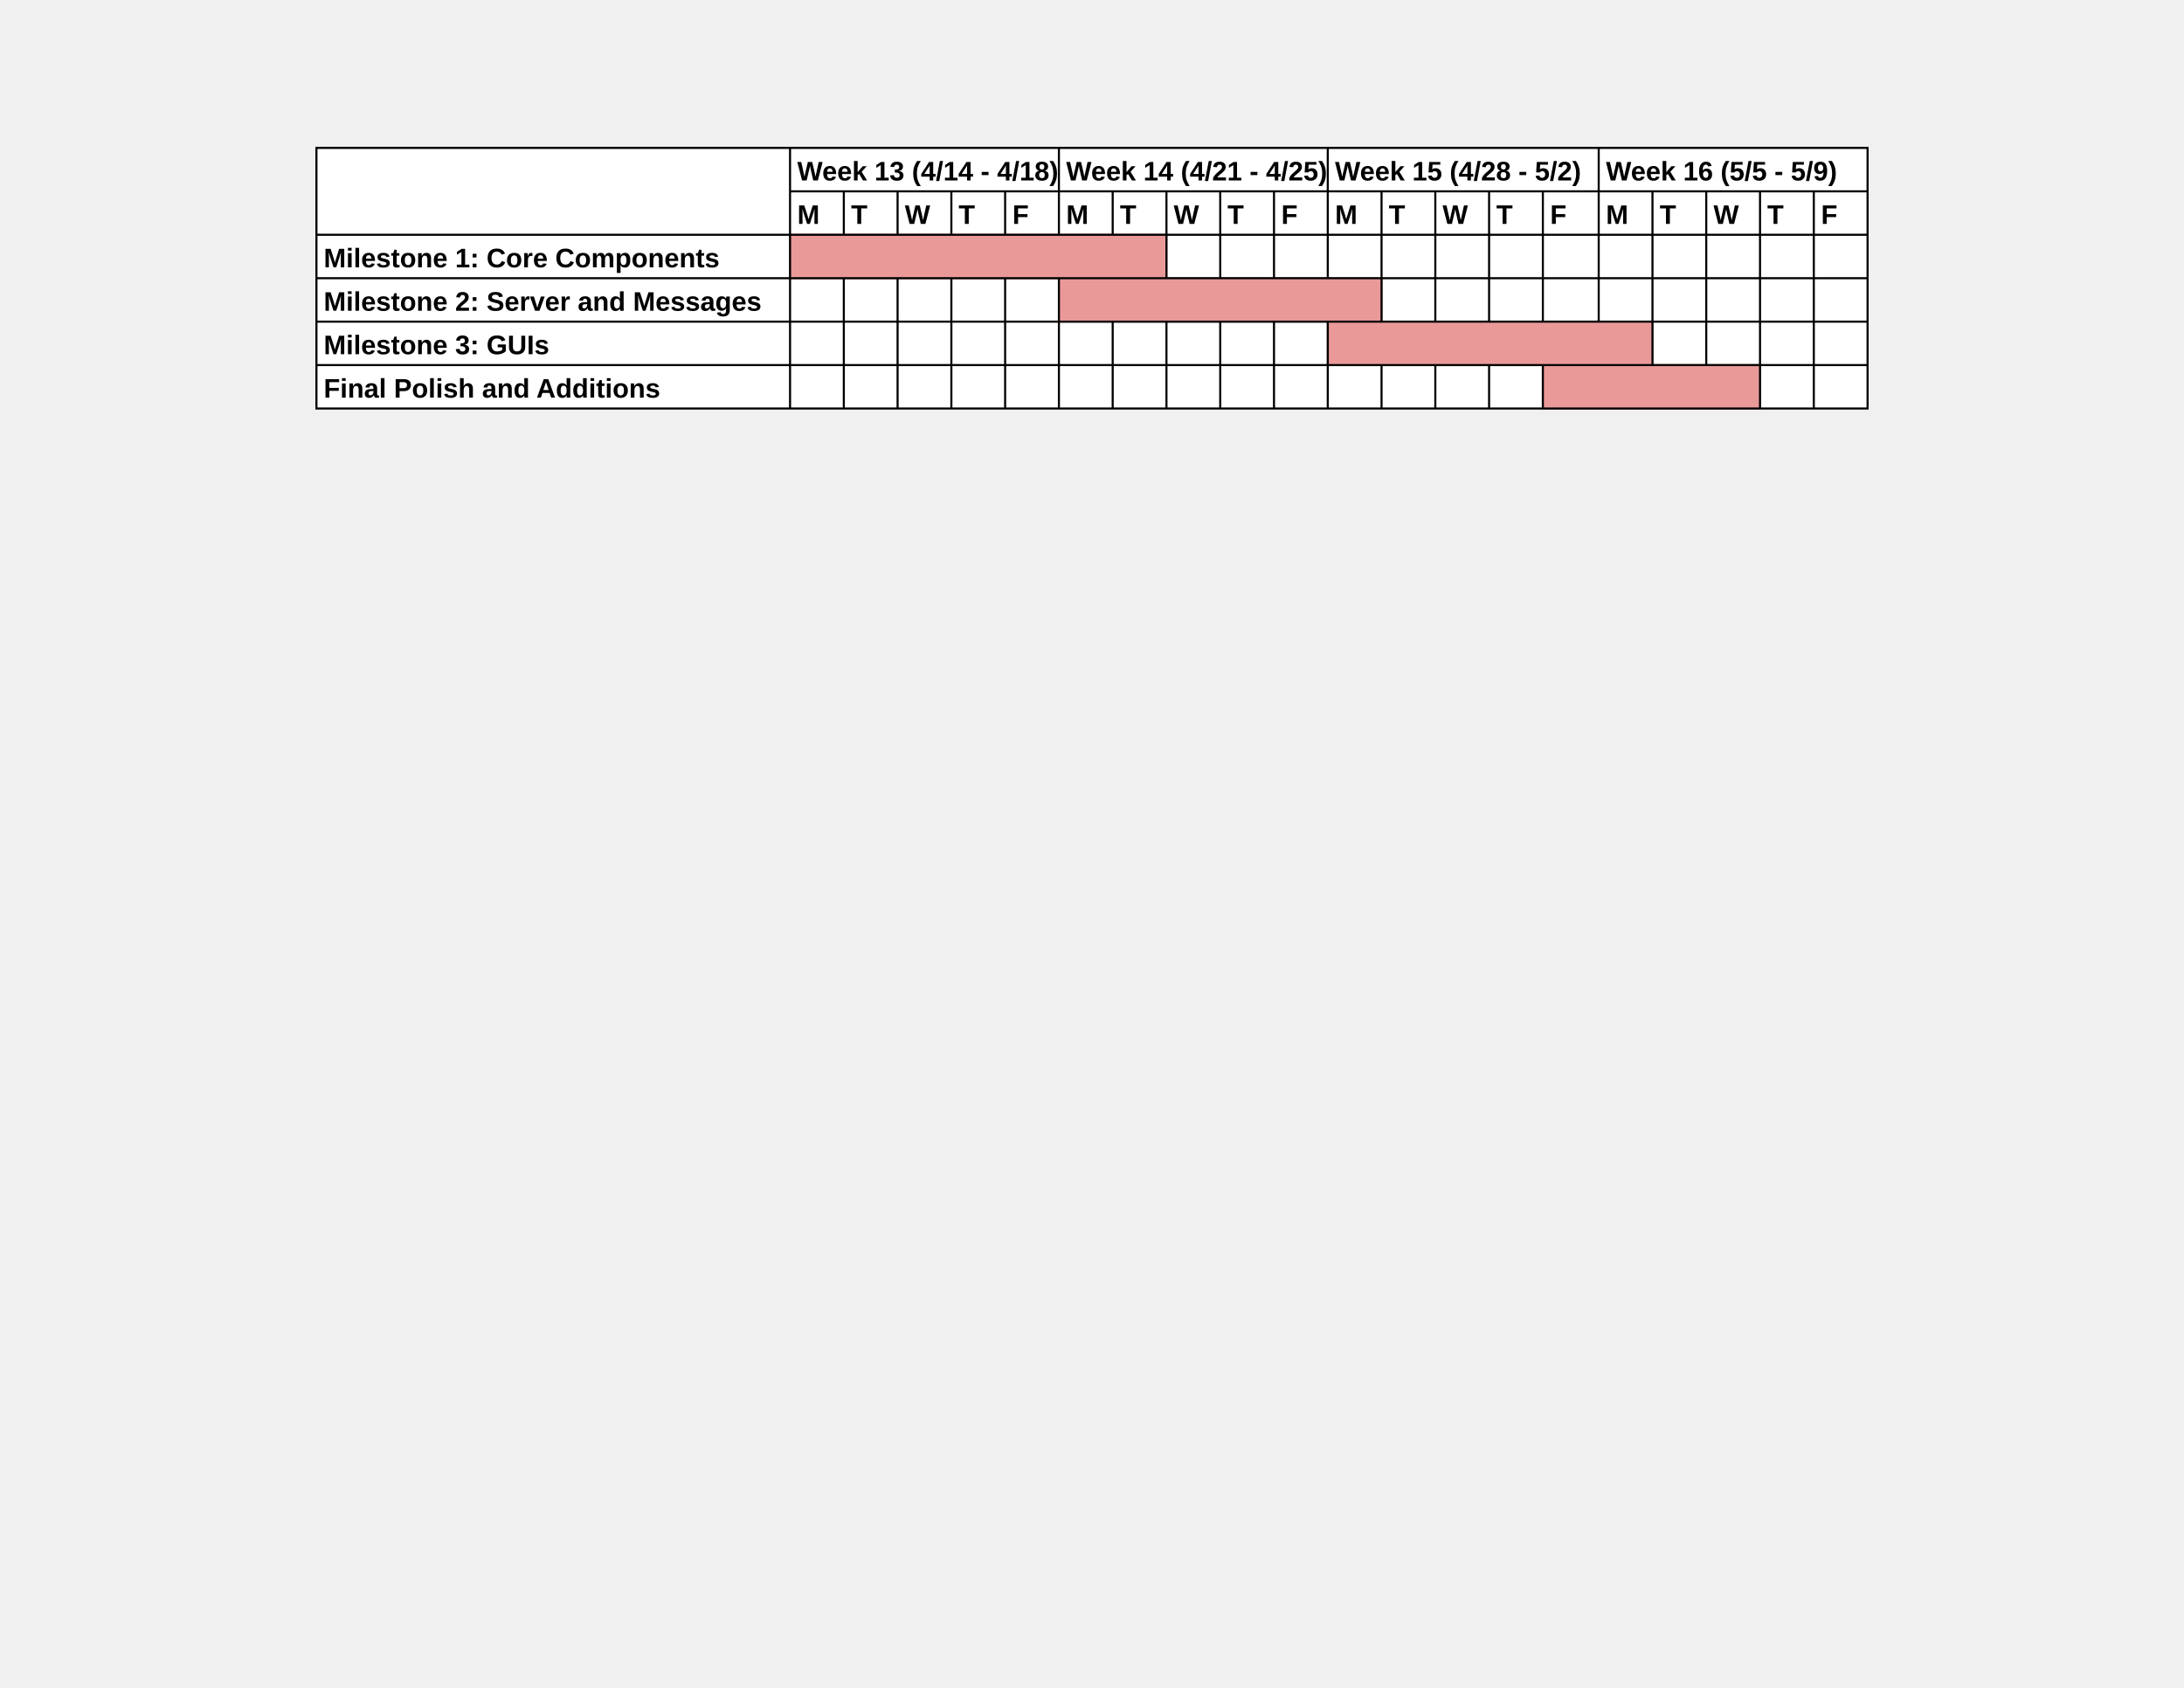
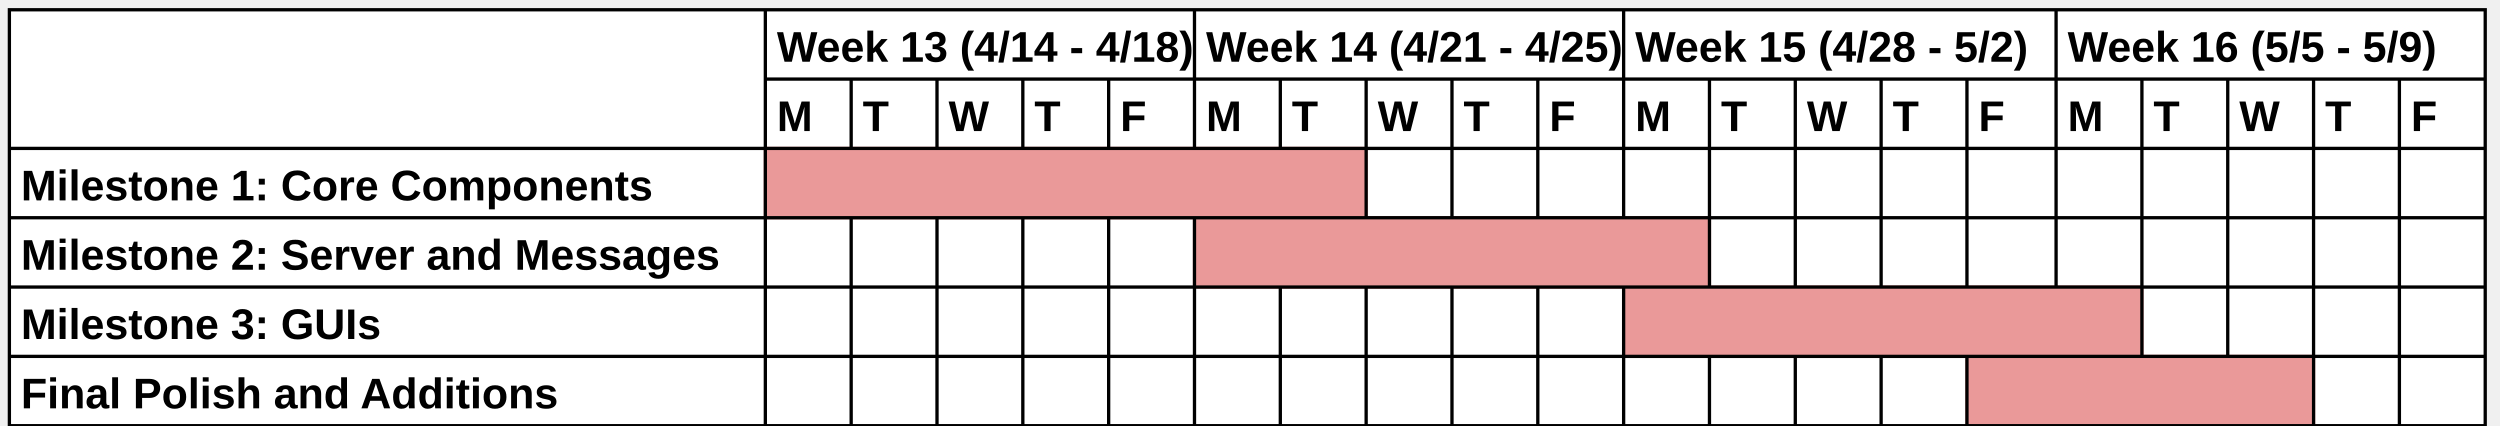
- <svg xmlns="http://www.w3.org/2000/svg" viewBox="0 0 1056 816" height="816" width="1056" xml:space="preserve" id="svg2" version="1.1">
+ <svg xmlns="http://www.w3.org/2000/svg" version="1.1" id="svg2" xml:space="preserve" viewBox="150.158 68.544 757.317 128.928" style="max-height: 500px" width="757.317" height="128.928">
  <defs id="defs6">
-     <clipPath id="clipPath20" clipPathUnits="userSpaceOnUse">
-       <path id="path18" d="M -2,-2 H 751 V 127 H -2 Z" />
+     <clipPath clipPathUnits="userSpaceOnUse" id="clipPath20">
+       <path d="M -2,-2 H 751 V 127 H -2 Z" id="path18" />
    </clipPath>
-     <clipPath id="clipPath60" clipPathUnits="userSpaceOnUse">
-       <path id="path58" d="M -2,-2 H 751 V 127 H -2 Z" />
+     <clipPath clipPathUnits="userSpaceOnUse" id="clipPath60">
+       <path d="M -2,-2 H 751 V 127 H -2 Z" id="path58" />
    </clipPath>
-     <clipPath id="clipPath66" clipPathUnits="userSpaceOnUse">
-       <path id="path64" d="M 229,0 H 358 V 20 H 229 Z" />
+     <clipPath clipPathUnits="userSpaceOnUse" id="clipPath66">
+       <path d="M 229,0 H 358 V 20 H 229 Z" id="path64" />
    </clipPath>
-     <clipPath id="clipPath80" clipPathUnits="userSpaceOnUse">
-       <path id="path78" d="M -2,-2 H 751 V 127 H -2 Z" />
+     <clipPath clipPathUnits="userSpaceOnUse" id="clipPath80">
+       <path d="M -2,-2 H 751 V 127 H -2 Z" id="path78" />
    </clipPath>
-     <clipPath id="clipPath86" clipPathUnits="userSpaceOnUse">
-       <path id="path84" d="M 359,0 H 488 V 20 H 359 Z" />
+     <clipPath clipPathUnits="userSpaceOnUse" id="clipPath86">
+       <path d="M 359,0 H 488 V 20 H 359 Z" id="path84" />
    </clipPath>
-     <clipPath id="clipPath100" clipPathUnits="userSpaceOnUse">
-       <path id="path98" d="M -2,-2 H 751 V 127 H -2 Z" />
+     <clipPath clipPathUnits="userSpaceOnUse" id="clipPath100">
+       <path d="M -2,-2 H 751 V 127 H -2 Z" id="path98" />
    </clipPath>
  </defs>
-   <g transform="matrix(1.333333,0,0,-1.333333,0,816)" id="g10">
-     <g transform="matrix(1,0,0,-1,0,612)" id="g12">
-       <g transform="matrix(0.75,0,0,0.75,115.125,54)" id="g14">
-         <g clip-path="url(#clipPath20)" id="g16">
-           <path id="path22" style="fill:#ffffff;fill-opacity:1;fill-rule:nonzero;stroke:none" d="M 0,0 H 750 V 42 H 0 Z" />
-           <path id="path24" style="fill:#ffffff;fill-opacity:1;fill-rule:nonzero;stroke:none" d="m 0,42 h 229 v 84 H 0 Z" />
-           <path id="path26" style="fill:#ffffff;fill-opacity:1;fill-rule:nonzero;stroke:none" d="M 411,42 H 750 V 63 H 411 Z" />
-           <path id="path28" style="fill:#ffffff;fill-opacity:1;fill-rule:nonzero;stroke:none" d="m 229,63 h 130 v 63 H 229 Z" />
-           <path id="path30" style="fill:#ffffff;fill-opacity:1;fill-rule:nonzero;stroke:none" d="M 515,63 H 750 V 84 H 515 Z" />
-           <path id="path32" style="fill:#ffffff;fill-opacity:1;fill-rule:nonzero;stroke:none" d="m 359,84 h 130 v 42 H 359 Z" />
-           <path id="path34" style="fill:#ffffff;fill-opacity:1;fill-rule:nonzero;stroke:none" d="m 646,84 h 104 v 21 H 646 Z" />
-           <path id="path36" style="fill:#ffffff;fill-opacity:1;fill-rule:nonzero;stroke:none" d="m 489,105 h 104 v 21 H 489 Z" />
-           <path id="path38" style="fill:#ffffff;fill-opacity:1;fill-rule:nonzero;stroke:none" d="m 698,105 h 52 v 21 h -52 z" />
-           <path id="path40" style="fill:#ea9999;fill-opacity:1;fill-rule:nonzero;stroke:none" d="M 228,41 H 411 V 63 H 228 Z" />
-           <path id="path42" style="fill:#ea9999;fill-opacity:1;fill-rule:nonzero;stroke:none" d="M 358,62 H 515 V 84 H 358 Z" />
-           <path id="path44" style="fill:#ea9999;fill-opacity:1;fill-rule:nonzero;stroke:none" d="m 488,83 h 158 v 22 H 488 Z" />
-           <path id="path46" style="fill:#ea9999;fill-opacity:1;fill-rule:nonzero;stroke:none" d="m 592,104 h 106 v 22 H 592 Z" />
+   <g id="g10" transform="matrix(1.333333,0,0,-1.333333,0,816)">
+     <g id="g12" transform="matrix(1,0,0,-1,0,612)">
+       <g id="g14" transform="matrix(0.75,0,0,0.75,115.125,54)">
+         <g id="g16" clip-path="url(#clipPath20)">
+           <path d="M 0,0 H 750 V 42 H 0 Z" style="fill: rgb(255, 255, 255); fill-opacity: 1; fill-rule: nonzero; stroke: none; --darkreader-inline-fill: var(--darkreader-text-ffffff, #e8e6e3); --darkreader-inline-stroke: none;" id="path22" data-darkreader-inline-fill="" data-darkreader-inline-stroke="" />
+           <path d="m 0,42 h 229 v 84 H 0 Z" style="fill: rgb(255, 255, 255); fill-opacity: 1; fill-rule: nonzero; stroke: none; --darkreader-inline-fill: var(--darkreader-text-ffffff, #e8e6e3); --darkreader-inline-stroke: none;" id="path24" data-darkreader-inline-fill="" data-darkreader-inline-stroke="" />
+           <path d="M 411,42 H 750 V 63 H 411 Z" style="fill: rgb(255, 255, 255); fill-opacity: 1; fill-rule: nonzero; stroke: none; --darkreader-inline-fill: var(--darkreader-text-ffffff, #e8e6e3); --darkreader-inline-stroke: none;" id="path26" data-darkreader-inline-fill="" data-darkreader-inline-stroke="" />
+           <path d="m 229,63 h 130 v 63 H 229 Z" style="fill: rgb(255, 255, 255); fill-opacity: 1; fill-rule: nonzero; stroke: none; --darkreader-inline-fill: var(--darkreader-text-ffffff, #e8e6e3); --darkreader-inline-stroke: none;" id="path28" data-darkreader-inline-fill="" data-darkreader-inline-stroke="" />
+           <path d="M 515,63 H 750 V 84 H 515 Z" style="fill: rgb(255, 255, 255); fill-opacity: 1; fill-rule: nonzero; stroke: none; --darkreader-inline-fill: var(--darkreader-text-ffffff, #e8e6e3); --darkreader-inline-stroke: none;" id="path30" data-darkreader-inline-fill="" data-darkreader-inline-stroke="" />
+           <path d="m 359,84 h 130 v 42 H 359 Z" style="fill: rgb(255, 255, 255); fill-opacity: 1; fill-rule: nonzero; stroke: none; --darkreader-inline-fill: var(--darkreader-text-ffffff, #e8e6e3); --darkreader-inline-stroke: none;" id="path32" data-darkreader-inline-fill="" data-darkreader-inline-stroke="" />
+           <path d="m 646,84 h 104 v 21 H 646 Z" style="fill: rgb(255, 255, 255); fill-opacity: 1; fill-rule: nonzero; stroke: none; --darkreader-inline-fill: var(--darkreader-text-ffffff, #e8e6e3); --darkreader-inline-stroke: none;" id="path34" data-darkreader-inline-fill="" data-darkreader-inline-stroke="" />
+           <path d="m 489,105 h 104 v 21 H 489 Z" style="fill: rgb(255, 255, 255); fill-opacity: 1; fill-rule: nonzero; stroke: none; --darkreader-inline-fill: var(--darkreader-text-ffffff, #e8e6e3); --darkreader-inline-stroke: none;" id="path36" data-darkreader-inline-fill="" data-darkreader-inline-stroke="" />
+           <path d="m 698,105 h 52 v 21 h -52 z" style="fill: rgb(255, 255, 255); fill-opacity: 1; fill-rule: nonzero; stroke: none; --darkreader-inline-fill: var(--darkreader-text-ffffff, #e8e6e3); --darkreader-inline-stroke: none;" id="path38" data-darkreader-inline-fill="" data-darkreader-inline-stroke="" />
+           <path d="M 228,41 H 411 V 63 H 228 Z" style="fill: rgb(234, 153, 153); fill-opacity: 1; fill-rule: nonzero; stroke: none; --darkreader-inline-fill: var(--darkreader-text-ea9999, #e88d8d); --darkreader-inline-stroke: none;" id="path40" data-darkreader-inline-fill="" data-darkreader-inline-stroke="" />
+           <path d="M 358,62 H 515 V 84 H 358 Z" style="fill: rgb(234, 153, 153); fill-opacity: 1; fill-rule: nonzero; stroke: none; --darkreader-inline-fill: var(--darkreader-text-ea9999, #e88d8d); --darkreader-inline-stroke: none;" id="path42" data-darkreader-inline-fill="" data-darkreader-inline-stroke="" />
+           <path d="m 488,83 h 158 v 22 H 488 Z" style="fill: rgb(234, 153, 153); fill-opacity: 1; fill-rule: nonzero; stroke: none; --darkreader-inline-fill: var(--darkreader-text-ea9999, #e88d8d); --darkreader-inline-stroke: none;" id="path44" data-darkreader-inline-fill="" data-darkreader-inline-stroke="" />
+           <path d="m 592,104 h 106 v 22 H 592 Z" style="fill: rgb(234, 153, 153); fill-opacity: 1; fill-rule: nonzero; stroke: none; --darkreader-inline-fill: var(--darkreader-text-ea9999, #e88d8d); --darkreader-inline-stroke: none;" id="path46" data-darkreader-inline-fill="" data-darkreader-inline-stroke="" />
          <g id="g48" />
-           <path id="path50" style="fill:none;stroke:#000000;stroke-width:1;stroke-linecap:butt;stroke-linejoin:miter;stroke-miterlimit:10;stroke-dasharray:none;stroke-opacity:1" d="m -0.5,-1 v 127 m 229,-127 v 127 m 26,-106 v 22 m 0,20 v 64 m 26,-106 v 22 m 0,20 v 64 m 26,-106 v 22 m 0,20 v 64 m 26,-106 v 22 m 0,20 v 64 m 26,-127 v 43 m 0,20 v 64 m 26,-106 v 22 m 0,41 v 43 m 26,-106 v 43 m 0,20 v 43 m 26,-106 v 43 m 0,20 v 43 m 26,-106 v 43 m 0,20 v 43 m 26,-127 v 64 m 0,20 v 43 m 26,-106 v 64 m 0,20 v 22 m 26,-106 v 64 m 0,20 v 22 m 26,-106 v 64 m 0,20 v 22 m 26,-106 v 64 m 0,20 v 22 m 27,-127 v 85 m 26,-64 v 85 m 26,-85 v 85 m 26,-85 v 106 m 26,-106 V 126 M -1,-0.5 h 751 m -522,21 h 522 m -751,21 h 751 m -751,21 h 751 m -751,21 h 751 m -751,21 h 751 m -751,21 H 750 M 749.5,-1 v 127" />
+           <path d="m -0.5,-1 v 127 m 229,-127 v 127 m 26,-106 v 22 m 0,20 v 64 m 26,-106 v 22 m 0,20 v 64 m 26,-106 v 22 m 0,20 v 64 m 26,-106 v 22 m 0,20 v 64 m 26,-127 v 43 m 0,20 v 64 m 26,-106 v 22 m 0,41 v 43 m 26,-106 v 43 m 0,20 v 43 m 26,-106 v 43 m 0,20 v 43 m 26,-106 v 43 m 0,20 v 43 m 26,-127 v 64 m 0,20 v 43 m 26,-106 v 64 m 0,20 v 22 m 26,-106 v 64 m 0,20 v 22 m 26,-106 v 64 m 0,20 v 22 m 26,-106 v 64 m 0,20 v 22 m 27,-127 v 85 m 26,-64 v 85 m 26,-85 v 85 m 26,-85 v 106 m 26,-106 V 126 M -1,-0.5 h 751 m -522,21 h 522 m -751,21 h 751 m -751,21 h 751 m -751,21 h 751 m -751,21 h 751 m -751,21 H 750 M 749.5,-1 v 127" style="fill: none; stroke: rgb(0, 0, 0); stroke-width: 1px; stroke-linecap: butt; stroke-linejoin: miter; stroke-miterlimit: 10; stroke-dasharray: none; stroke-opacity: 1; --darkreader-inline-fill: none; --darkreader-inline-stroke: var(--darkreader-text-000000, #e8e6e3);" id="path50" data-darkreader-inline-fill="" data-darkreader-inline-stroke="" />
        </g>
      </g>
      <g id="g52">
-         <g transform="matrix(0.75,0,0,0.75,115.125,54)" id="g54">
-           <g clip-path="url(#clipPath60)" id="g56">
-             <g clip-path="url(#clipPath66)" id="g62">
-               <text id="text70" style="font-variant:normal;font-weight:bold;font-size:13px;font-family:Arial;-inkscape-font-specification:Arial-BoldMT;writing-mode:lr-tb;fill:#000000;fill-opacity:1;fill-rule:nonzero;stroke:none" transform="translate(232,15.24512)">
-                 <tspan id="tspan68" y="0" x="0 12.025 19.253 26.481 33.709 37.31 44.538 51.766 55.367 59.696 66.924 70.525 77.753 84.981 88.582 92.911 96.512 103.74 107.341 114.569 121.797">Week 13 (4/14 - 4/18)</tspan>
+         <g id="g54" transform="matrix(0.75,0,0,0.75,115.125,54)">
+           <g id="g56" clip-path="url(#clipPath60)">
+             <g id="g62" clip-path="url(#clipPath66)">
+               <text transform="translate(232,15.24512)" style="font-variant: normal; font-weight: bold; font-size: 13px; font-family: Arial; writing-mode: horizontal-tb; fill: rgb(0, 0, 0); fill-opacity: 1; fill-rule: nonzero; stroke: none; --darkreader-inline-fill: var(--darkreader-text-000000, #e8e6e3); --darkreader-inline-stroke: none;" id="text70" data-darkreader-inline-fill="" data-darkreader-inline-stroke="">
+                 <tspan x="0 12.025 19.253 26.481 33.709 37.31 44.538 51.766 55.367 59.696 66.924 70.525 77.753 84.981 88.582 92.911 96.512 103.74 107.341 114.569 121.797" y="0" id="tspan68">Week 13 (4/14 - 4/18)</tspan>
              </text>
            </g>
          </g>
        </g>
      </g>
      <g id="g72">
-         <g transform="matrix(0.75,0,0,0.75,115.125,54)" id="g74">
-           <g clip-path="url(#clipPath80)" id="g76">
-             <g clip-path="url(#clipPath86)" id="g82">
-               <text id="text90" style="font-variant:normal;font-weight:bold;font-size:13px;font-family:Arial;-inkscape-font-specification:Arial-BoldMT;writing-mode:lr-tb;fill:#000000;fill-opacity:1;fill-rule:nonzero;stroke:none" transform="translate(362,15.24512)">
-                 <tspan id="tspan88" y="0" x="0 12.025 19.253 26.481 33.709 37.31 44.538 51.766 55.367 59.696 66.924 70.525 77.753 84.981 88.582 92.911 96.512 103.74 107.341 114.569 121.797">Week 14 (4/21 - 4/25)</tspan>
+         <g id="g74" transform="matrix(0.75,0,0,0.75,115.125,54)">
+           <g id="g76" clip-path="url(#clipPath80)">
+             <g id="g82" clip-path="url(#clipPath86)">
+               <text transform="translate(362,15.24512)" style="font-variant: normal; font-weight: bold; font-size: 13px; font-family: Arial; writing-mode: horizontal-tb; fill: rgb(0, 0, 0); fill-opacity: 1; fill-rule: nonzero; stroke: none; --darkreader-inline-fill: var(--darkreader-text-000000, #e8e6e3); --darkreader-inline-stroke: none;" id="text90" data-darkreader-inline-fill="" data-darkreader-inline-stroke="">
+                 <tspan x="0 12.025 19.253 26.481 33.709 37.31 44.538 51.766 55.367 59.696 66.924 70.525 77.753 84.981 88.582 92.911 96.512 103.74 107.341 114.569 121.797" y="0" id="tspan88">Week 14 (4/21 - 4/25)</tspan>
              </text>
            </g>
          </g>
        </g>
      </g>
      <g id="g92">
-         <g transform="matrix(0.75,0,0,0.75,115.125,54)" id="g94">
-           <g clip-path="url(#clipPath100)" id="g96">
-             <text id="text104" style="font-variant:normal;font-weight:bold;font-size:13px;font-family:Arial;-inkscape-font-specification:Arial-BoldMT;writing-mode:lr-tb;fill:#000000;fill-opacity:1;fill-rule:nonzero;stroke:none" transform="translate(492,15.24512)">
-               <tspan id="tspan102" y="0" x="0 12.025 19.253 26.481 33.709 37.31 44.538 51.766 55.367 59.696 66.924 70.525 77.753 84.981 88.582 92.911 96.512 103.74 107.341 114.569">Week 15 (4/28 - 5/2)</tspan>
+         <g id="g94" transform="matrix(0.75,0,0,0.75,115.125,54)">
+           <g id="g96" clip-path="url(#clipPath100)">
+             <text transform="translate(492,15.24512)" style="font-variant: normal; font-weight: bold; font-size: 13px; font-family: Arial; writing-mode: horizontal-tb; fill: rgb(0, 0, 0); fill-opacity: 1; fill-rule: nonzero; stroke: none; --darkreader-inline-fill: var(--darkreader-text-000000, #e8e6e3); --darkreader-inline-stroke: none;" id="text104" data-darkreader-inline-fill="" data-darkreader-inline-stroke="">
+               <tspan x="0 12.025 19.253 26.481 33.709 37.31 44.538 51.766 55.367 59.696 66.924 70.525 77.753 84.981 88.582 92.911 96.512 103.74 107.341 114.569" y="0" id="tspan102">Week 15 (4/28 - 5/2)</tspan>
            </text>
-             <text id="text108" style="font-variant:normal;font-weight:bold;font-size:13px;font-family:Arial;-inkscape-font-specification:Arial-BoldMT;writing-mode:lr-tb;fill:#000000;fill-opacity:1;fill-rule:nonzero;stroke:none" transform="translate(623,15.24512)">
-               <tspan id="tspan106" y="0" x="0 12.025 19.253 26.481 33.709 37.31 44.538 51.766 55.367 59.696 66.924 70.525 77.753 81.354 85.683 89.284 96.512 100.113 107.341">Week 16 (5/5 - 5/9)</tspan>
+             <text transform="translate(623,15.24512)" style="font-variant: normal; font-weight: bold; font-size: 13px; font-family: Arial; writing-mode: horizontal-tb; fill: rgb(0, 0, 0); fill-opacity: 1; fill-rule: nonzero; stroke: none; --darkreader-inline-fill: var(--darkreader-text-000000, #e8e6e3); --darkreader-inline-stroke: none;" id="text108" data-darkreader-inline-fill="" data-darkreader-inline-stroke="">
+               <tspan x="0 12.025 19.253 26.481 33.709 37.31 44.538 51.766 55.367 59.696 66.924 70.525 77.753 81.354 85.683 89.284 96.512 100.113 107.341" y="0" id="tspan106">Week 16 (5/5 - 5/9)</tspan>
            </text>
-             <text id="text112" style="font-variant:normal;font-weight:bold;font-size:13px;font-family:Arial;-inkscape-font-specification:Arial-BoldMT;writing-mode:lr-tb;fill:#000000;fill-opacity:1;fill-rule:nonzero;stroke:none" transform="translate(232,36.24512)">
-               <tspan id="tspan110" y="0" x="0">M</tspan>
+             <text transform="translate(232,36.24512)" style="font-variant: normal; font-weight: bold; font-size: 13px; font-family: Arial; writing-mode: horizontal-tb; fill: rgb(0, 0, 0); fill-opacity: 1; fill-rule: nonzero; stroke: none; --darkreader-inline-fill: var(--darkreader-text-000000, #e8e6e3); --darkreader-inline-stroke: none;" id="text112" data-darkreader-inline-fill="" data-darkreader-inline-stroke="">
+               <tspan x="0" y="0" id="tspan110">M</tspan>
            </text>
-             <text id="text116" style="font-variant:normal;font-weight:bold;font-size:13px;font-family:Arial;-inkscape-font-specification:Arial-BoldMT;writing-mode:lr-tb;fill:#000000;fill-opacity:1;fill-rule:nonzero;stroke:none" transform="translate(258,36.24512)">
-               <tspan id="tspan114" y="0" x="0">T</tspan>
+             <text transform="translate(258,36.24512)" style="font-variant: normal; font-weight: bold; font-size: 13px; font-family: Arial; writing-mode: horizontal-tb; fill: rgb(0, 0, 0); fill-opacity: 1; fill-rule: nonzero; stroke: none; --darkreader-inline-fill: var(--darkreader-text-000000, #e8e6e3); --darkreader-inline-stroke: none;" id="text116" data-darkreader-inline-fill="" data-darkreader-inline-stroke="">
+               <tspan x="0" y="0" id="tspan114">T</tspan>
            </text>
-             <text id="text120" style="font-variant:normal;font-weight:bold;font-size:13px;font-family:Arial;-inkscape-font-specification:Arial-BoldMT;writing-mode:lr-tb;fill:#000000;fill-opacity:1;fill-rule:nonzero;stroke:none" transform="translate(284,36.24512)">
-               <tspan id="tspan118" y="0" x="0">W</tspan>
+             <text transform="translate(284,36.24512)" style="font-variant: normal; font-weight: bold; font-size: 13px; font-family: Arial; writing-mode: horizontal-tb; fill: rgb(0, 0, 0); fill-opacity: 1; fill-rule: nonzero; stroke: none; --darkreader-inline-fill: var(--darkreader-text-000000, #e8e6e3); --darkreader-inline-stroke: none;" id="text120" data-darkreader-inline-fill="" data-darkreader-inline-stroke="">
+               <tspan x="0" y="0" id="tspan118">W</tspan>
            </text>
-             <text id="text124" style="font-variant:normal;font-weight:bold;font-size:13px;font-family:Arial;-inkscape-font-specification:Arial-BoldMT;writing-mode:lr-tb;fill:#000000;fill-opacity:1;fill-rule:nonzero;stroke:none" transform="translate(310,36.24512)">
-               <tspan id="tspan122" y="0" x="0">T</tspan>
+             <text transform="translate(310,36.24512)" style="font-variant: normal; font-weight: bold; font-size: 13px; font-family: Arial; writing-mode: horizontal-tb; fill: rgb(0, 0, 0); fill-opacity: 1; fill-rule: nonzero; stroke: none; --darkreader-inline-fill: var(--darkreader-text-000000, #e8e6e3); --darkreader-inline-stroke: none;" id="text124" data-darkreader-inline-fill="" data-darkreader-inline-stroke="">
+               <tspan x="0" y="0" id="tspan122">T</tspan>
            </text>
-             <text id="text128" style="font-variant:normal;font-weight:bold;font-size:13px;font-family:Arial;-inkscape-font-specification:Arial-BoldMT;writing-mode:lr-tb;fill:#000000;fill-opacity:1;fill-rule:nonzero;stroke:none" transform="translate(336,36.24512)">
-               <tspan id="tspan126" y="0" x="0">F</tspan>
+             <text transform="translate(336,36.24512)" style="font-variant: normal; font-weight: bold; font-size: 13px; font-family: Arial; writing-mode: horizontal-tb; fill: rgb(0, 0, 0); fill-opacity: 1; fill-rule: nonzero; stroke: none; --darkreader-inline-fill: var(--darkreader-text-000000, #e8e6e3); --darkreader-inline-stroke: none;" id="text128" data-darkreader-inline-fill="" data-darkreader-inline-stroke="">
+               <tspan x="0" y="0" id="tspan126">F</tspan>
            </text>
-             <text id="text132" style="font-variant:normal;font-weight:bold;font-size:13px;font-family:Arial;-inkscape-font-specification:Arial-BoldMT;writing-mode:lr-tb;fill:#000000;fill-opacity:1;fill-rule:nonzero;stroke:none" transform="translate(362,36.24512)">
-               <tspan id="tspan130" y="0" x="0">M</tspan>
+             <text transform="translate(362,36.24512)" style="font-variant: normal; font-weight: bold; font-size: 13px; font-family: Arial; writing-mode: horizontal-tb; fill: rgb(0, 0, 0); fill-opacity: 1; fill-rule: nonzero; stroke: none; --darkreader-inline-fill: var(--darkreader-text-000000, #e8e6e3); --darkreader-inline-stroke: none;" id="text132" data-darkreader-inline-fill="" data-darkreader-inline-stroke="">
+               <tspan x="0" y="0" id="tspan130">M</tspan>
            </text>
-             <text id="text136" style="font-variant:normal;font-weight:bold;font-size:13px;font-family:Arial;-inkscape-font-specification:Arial-BoldMT;writing-mode:lr-tb;fill:#000000;fill-opacity:1;fill-rule:nonzero;stroke:none" transform="translate(388,36.24512)">
-               <tspan id="tspan134" y="0" x="0">T</tspan>
+             <text transform="translate(388,36.24512)" style="font-variant: normal; font-weight: bold; font-size: 13px; font-family: Arial; writing-mode: horizontal-tb; fill: rgb(0, 0, 0); fill-opacity: 1; fill-rule: nonzero; stroke: none; --darkreader-inline-fill: var(--darkreader-text-000000, #e8e6e3); --darkreader-inline-stroke: none;" id="text136" data-darkreader-inline-fill="" data-darkreader-inline-stroke="">
+               <tspan x="0" y="0" id="tspan134">T</tspan>
            </text>
-             <text id="text140" style="font-variant:normal;font-weight:bold;font-size:13px;font-family:Arial;-inkscape-font-specification:Arial-BoldMT;writing-mode:lr-tb;fill:#000000;fill-opacity:1;fill-rule:nonzero;stroke:none" transform="translate(414,36.24512)">
-               <tspan id="tspan138" y="0" x="0">W</tspan>
+             <text transform="translate(414,36.24512)" style="font-variant: normal; font-weight: bold; font-size: 13px; font-family: Arial; writing-mode: horizontal-tb; fill: rgb(0, 0, 0); fill-opacity: 1; fill-rule: nonzero; stroke: none; --darkreader-inline-fill: var(--darkreader-text-000000, #e8e6e3); --darkreader-inline-stroke: none;" id="text140" data-darkreader-inline-fill="" data-darkreader-inline-stroke="">
+               <tspan x="0" y="0" id="tspan138">W</tspan>
            </text>
-             <text id="text144" style="font-variant:normal;font-weight:bold;font-size:13px;font-family:Arial;-inkscape-font-specification:Arial-BoldMT;writing-mode:lr-tb;fill:#000000;fill-opacity:1;fill-rule:nonzero;stroke:none" transform="translate(440,36.24512)">
-               <tspan id="tspan142" y="0" x="0">T</tspan>
+             <text transform="translate(440,36.24512)" style="font-variant: normal; font-weight: bold; font-size: 13px; font-family: Arial; writing-mode: horizontal-tb; fill: rgb(0, 0, 0); fill-opacity: 1; fill-rule: nonzero; stroke: none; --darkreader-inline-fill: var(--darkreader-text-000000, #e8e6e3); --darkreader-inline-stroke: none;" id="text144" data-darkreader-inline-fill="" data-darkreader-inline-stroke="">
+               <tspan x="0" y="0" id="tspan142">T</tspan>
            </text>
-             <text id="text148" style="font-variant:normal;font-weight:bold;font-size:13px;font-family:Arial;-inkscape-font-specification:Arial-BoldMT;writing-mode:lr-tb;fill:#000000;fill-opacity:1;fill-rule:nonzero;stroke:none" transform="translate(466,36.24512)">
-               <tspan id="tspan146" y="0" x="0">F</tspan>
+             <text transform="translate(466,36.24512)" style="font-variant: normal; font-weight: bold; font-size: 13px; font-family: Arial; writing-mode: horizontal-tb; fill: rgb(0, 0, 0); fill-opacity: 1; fill-rule: nonzero; stroke: none; --darkreader-inline-fill: var(--darkreader-text-000000, #e8e6e3); --darkreader-inline-stroke: none;" id="text148" data-darkreader-inline-fill="" data-darkreader-inline-stroke="">
+               <tspan x="0" y="0" id="tspan146">F</tspan>
            </text>
-             <text id="text152" style="font-variant:normal;font-weight:bold;font-size:13px;font-family:Arial;-inkscape-font-specification:Arial-BoldMT;writing-mode:lr-tb;fill:#000000;fill-opacity:1;fill-rule:nonzero;stroke:none" transform="translate(492,36.24512)">
-               <tspan id="tspan150" y="0" x="0">M</tspan>
+             <text transform="translate(492,36.24512)" style="font-variant: normal; font-weight: bold; font-size: 13px; font-family: Arial; writing-mode: horizontal-tb; fill: rgb(0, 0, 0); fill-opacity: 1; fill-rule: nonzero; stroke: none; --darkreader-inline-fill: var(--darkreader-text-000000, #e8e6e3); --darkreader-inline-stroke: none;" id="text152" data-darkreader-inline-fill="" data-darkreader-inline-stroke="">
+               <tspan x="0" y="0" id="tspan150">M</tspan>
            </text>
-             <text id="text156" style="font-variant:normal;font-weight:bold;font-size:13px;font-family:Arial;-inkscape-font-specification:Arial-BoldMT;writing-mode:lr-tb;fill:#000000;fill-opacity:1;fill-rule:nonzero;stroke:none" transform="translate(518,36.24512)">
-               <tspan id="tspan154" y="0" x="0">T</tspan>
+             <text transform="translate(518,36.24512)" style="font-variant: normal; font-weight: bold; font-size: 13px; font-family: Arial; writing-mode: horizontal-tb; fill: rgb(0, 0, 0); fill-opacity: 1; fill-rule: nonzero; stroke: none; --darkreader-inline-fill: var(--darkreader-text-000000, #e8e6e3); --darkreader-inline-stroke: none;" id="text156" data-darkreader-inline-fill="" data-darkreader-inline-stroke="">
+               <tspan x="0" y="0" id="tspan154">T</tspan>
            </text>
-             <text id="text160" style="font-variant:normal;font-weight:bold;font-size:13px;font-family:Arial;-inkscape-font-specification:Arial-BoldMT;writing-mode:lr-tb;fill:#000000;fill-opacity:1;fill-rule:nonzero;stroke:none" transform="translate(544,36.24512)">
-               <tspan id="tspan158" y="0" x="0">W</tspan>
+             <text transform="translate(544,36.24512)" style="font-variant: normal; font-weight: bold; font-size: 13px; font-family: Arial; writing-mode: horizontal-tb; fill: rgb(0, 0, 0); fill-opacity: 1; fill-rule: nonzero; stroke: none; --darkreader-inline-fill: var(--darkreader-text-000000, #e8e6e3); --darkreader-inline-stroke: none;" id="text160" data-darkreader-inline-fill="" data-darkreader-inline-stroke="">
+               <tspan x="0" y="0" id="tspan158">W</tspan>
            </text>
-             <text id="text164" style="font-variant:normal;font-weight:bold;font-size:13px;font-family:Arial;-inkscape-font-specification:Arial-BoldMT;writing-mode:lr-tb;fill:#000000;fill-opacity:1;fill-rule:nonzero;stroke:none" transform="translate(570,36.24512)">
-               <tspan id="tspan162" y="0" x="0">T</tspan>
+             <text transform="translate(570,36.24512)" style="font-variant: normal; font-weight: bold; font-size: 13px; font-family: Arial; writing-mode: horizontal-tb; fill: rgb(0, 0, 0); fill-opacity: 1; fill-rule: nonzero; stroke: none; --darkreader-inline-fill: var(--darkreader-text-000000, #e8e6e3); --darkreader-inline-stroke: none;" id="text164" data-darkreader-inline-fill="" data-darkreader-inline-stroke="">
+               <tspan x="0" y="0" id="tspan162">T</tspan>
            </text>
-             <text id="text168" style="font-variant:normal;font-weight:bold;font-size:13px;font-family:Arial;-inkscape-font-specification:Arial-BoldMT;writing-mode:lr-tb;fill:#000000;fill-opacity:1;fill-rule:nonzero;stroke:none" transform="translate(596,36.24512)">
-               <tspan id="tspan166" y="0" x="0">F</tspan>
+             <text transform="translate(596,36.24512)" style="font-variant: normal; font-weight: bold; font-size: 13px; font-family: Arial; writing-mode: horizontal-tb; fill: rgb(0, 0, 0); fill-opacity: 1; fill-rule: nonzero; stroke: none; --darkreader-inline-fill: var(--darkreader-text-000000, #e8e6e3); --darkreader-inline-stroke: none;" id="text168" data-darkreader-inline-fill="" data-darkreader-inline-stroke="">
+               <tspan x="0" y="0" id="tspan166">F</tspan>
            </text>
-             <text id="text172" style="font-variant:normal;font-weight:bold;font-size:13px;font-family:Arial;-inkscape-font-specification:Arial-BoldMT;writing-mode:lr-tb;fill:#000000;fill-opacity:1;fill-rule:nonzero;stroke:none" transform="translate(623,36.24512)">
-               <tspan id="tspan170" y="0" x="0">M</tspan>
+             <text transform="translate(623,36.24512)" style="font-variant: normal; font-weight: bold; font-size: 13px; font-family: Arial; writing-mode: horizontal-tb; fill: rgb(0, 0, 0); fill-opacity: 1; fill-rule: nonzero; stroke: none; --darkreader-inline-fill: var(--darkreader-text-000000, #e8e6e3); --darkreader-inline-stroke: none;" id="text172" data-darkreader-inline-fill="" data-darkreader-inline-stroke="">
+               <tspan x="0" y="0" id="tspan170">M</tspan>
            </text>
-             <text id="text176" style="font-variant:normal;font-weight:bold;font-size:13px;font-family:Arial;-inkscape-font-specification:Arial-BoldMT;writing-mode:lr-tb;fill:#000000;fill-opacity:1;fill-rule:nonzero;stroke:none" transform="translate(649,36.24512)">
-               <tspan id="tspan174" y="0" x="0">T</tspan>
+             <text transform="translate(649,36.24512)" style="font-variant: normal; font-weight: bold; font-size: 13px; font-family: Arial; writing-mode: horizontal-tb; fill: rgb(0, 0, 0); fill-opacity: 1; fill-rule: nonzero; stroke: none; --darkreader-inline-fill: var(--darkreader-text-000000, #e8e6e3); --darkreader-inline-stroke: none;" id="text176" data-darkreader-inline-fill="" data-darkreader-inline-stroke="">
+               <tspan x="0" y="0" id="tspan174">T</tspan>
            </text>
-             <text id="text180" style="font-variant:normal;font-weight:bold;font-size:13px;font-family:Arial;-inkscape-font-specification:Arial-BoldMT;writing-mode:lr-tb;fill:#000000;fill-opacity:1;fill-rule:nonzero;stroke:none" transform="translate(675,36.24512)">
-               <tspan id="tspan178" y="0" x="0">W</tspan>
+             <text transform="translate(675,36.24512)" style="font-variant: normal; font-weight: bold; font-size: 13px; font-family: Arial; writing-mode: horizontal-tb; fill: rgb(0, 0, 0); fill-opacity: 1; fill-rule: nonzero; stroke: none; --darkreader-inline-fill: var(--darkreader-text-000000, #e8e6e3); --darkreader-inline-stroke: none;" id="text180" data-darkreader-inline-fill="" data-darkreader-inline-stroke="">
+               <tspan x="0" y="0" id="tspan178">W</tspan>
            </text>
-             <text id="text184" style="font-variant:normal;font-weight:bold;font-size:13px;font-family:Arial;-inkscape-font-specification:Arial-BoldMT;writing-mode:lr-tb;fill:#000000;fill-opacity:1;fill-rule:nonzero;stroke:none" transform="translate(701,36.24512)">
-               <tspan id="tspan182" y="0" x="0">T</tspan>
+             <text transform="translate(701,36.24512)" style="font-variant: normal; font-weight: bold; font-size: 13px; font-family: Arial; writing-mode: horizontal-tb; fill: rgb(0, 0, 0); fill-opacity: 1; fill-rule: nonzero; stroke: none; --darkreader-inline-fill: var(--darkreader-text-000000, #e8e6e3); --darkreader-inline-stroke: none;" id="text184" data-darkreader-inline-fill="" data-darkreader-inline-stroke="">
+               <tspan x="0" y="0" id="tspan182">T</tspan>
            </text>
-             <text id="text188" style="font-variant:normal;font-weight:bold;font-size:13px;font-family:Arial;-inkscape-font-specification:Arial-BoldMT;writing-mode:lr-tb;fill:#000000;fill-opacity:1;fill-rule:nonzero;stroke:none" transform="translate(727,36.24512)">
-               <tspan id="tspan186" y="0" x="0">F</tspan>
+             <text transform="translate(727,36.24512)" style="font-variant: normal; font-weight: bold; font-size: 13px; font-family: Arial; writing-mode: horizontal-tb; fill: rgb(0, 0, 0); fill-opacity: 1; fill-rule: nonzero; stroke: none; --darkreader-inline-fill: var(--darkreader-text-000000, #e8e6e3); --darkreader-inline-stroke: none;" id="text188" data-darkreader-inline-fill="" data-darkreader-inline-stroke="">
+               <tspan x="0" y="0" id="tspan186">F</tspan>
            </text>
-             <text id="text192" style="font-variant:normal;font-weight:bold;font-size:13px;font-family:Arial;-inkscape-font-specification:Arial-BoldMT;writing-mode:lr-tb;fill:#000000;fill-opacity:1;fill-rule:nonzero;stroke:none" transform="translate(3,57.24512)">
-               <tspan id="tspan190" y="0" x="0 10.829 14.43 18.031 25.259 32.487 36.816 44.746 52.676 59.904 63.505 70.733 75.062 78.663 88.049 95.979 101.036 108.264 111.865 121.251 129.181 140.738 148.668 156.598 164.528 171.756 179.686 184.015">Milestone 1: Core Components</tspan>
+             <text transform="translate(3,57.24512)" style="font-variant: normal; font-weight: bold; font-size: 13px; font-family: Arial; writing-mode: horizontal-tb; fill: rgb(0, 0, 0); fill-opacity: 1; fill-rule: nonzero; stroke: none; --darkreader-inline-fill: var(--darkreader-text-000000, #e8e6e3); --darkreader-inline-stroke: none;" id="text192" data-darkreader-inline-fill="" data-darkreader-inline-stroke="">
+               <tspan x="0 10.829 14.43 18.031 25.259 32.487 36.816 44.746 52.676 59.904 63.505 70.733 75.062 78.663 88.049 95.979 101.036 108.264 111.865 121.251 129.181 140.738 148.668 156.598 164.528 171.756 179.686 184.015" y="0" id="tspan190">Milestone 1: Core Components</tspan>
            </text>
-             <text id="text196" style="font-variant:normal;font-weight:bold;font-size:13px;font-family:Arial;-inkscape-font-specification:Arial-BoldMT;writing-mode:lr-tb;fill:#000000;fill-opacity:1;fill-rule:nonzero;stroke:none" transform="translate(3,78.24512)">
-               <tspan id="tspan194" y="0" x="0 10.829 14.43 18.031 25.259 32.487 36.816 44.746 52.676 59.904 63.505 70.733 75.062 78.663 87.321 94.549 99.606 106.834 114.062 119.119 122.72 129.948 137.878 145.808 149.409 160.238 167.466 174.694 181.922 189.15 197.08 204.308">Milestone 2: Server and Messages</tspan>
+             <text transform="translate(3,78.24512)" style="font-variant: normal; font-weight: bold; font-size: 13px; font-family: Arial; writing-mode: horizontal-tb; fill: rgb(0, 0, 0); fill-opacity: 1; fill-rule: nonzero; stroke: none; --darkreader-inline-fill: var(--darkreader-text-000000, #e8e6e3); --darkreader-inline-stroke: none;" id="text196" data-darkreader-inline-fill="" data-darkreader-inline-stroke="">
+               <tspan x="0 10.829 14.43 18.031 25.259 32.487 36.816 44.746 52.676 59.904 63.505 70.733 75.062 78.663 87.321 94.549 99.606 106.834 114.062 119.119 122.72 129.948 137.878 145.808 149.409 160.238 167.466 174.694 181.922 189.15 197.08 204.308" y="0" id="tspan194">Milestone 2: Server and Messages</tspan>
            </text>
-             <text id="text200" style="font-variant:normal;font-weight:bold;font-size:13px;font-family:Arial;-inkscape-font-specification:Arial-BoldMT;writing-mode:lr-tb;fill:#000000;fill-opacity:1;fill-rule:nonzero;stroke:none" transform="translate(3,99.24512)">
-               <tspan id="tspan198" y="0" x="0 10.829 14.43 18.031 25.259 32.487 36.816 44.746 52.676 59.904 63.505 70.733 75.062 78.663 88.764 98.15 101.751">Milestone 3: GUIs</tspan>
+             <text transform="translate(3,99.24512)" style="font-variant: normal; font-weight: bold; font-size: 13px; font-family: Arial; writing-mode: horizontal-tb; fill: rgb(0, 0, 0); fill-opacity: 1; fill-rule: nonzero; stroke: none; --darkreader-inline-fill: var(--darkreader-text-000000, #e8e6e3); --darkreader-inline-stroke: none;" id="text200" data-darkreader-inline-fill="" data-darkreader-inline-stroke="">
+               <tspan x="0 10.829 14.43 18.031 25.259 32.487 36.816 44.746 52.676 59.904 63.505 70.733 75.062 78.663 88.764 98.15 101.751" y="0" id="tspan198">Milestone 3: GUIs</tspan>
            </text>
-             <text id="text204" style="font-variant:normal;font-weight:bold;font-size:13px;font-family:Arial;-inkscape-font-specification:Arial-BoldMT;writing-mode:lr-tb;fill:#000000;fill-opacity:1;fill-rule:nonzero;stroke:none" transform="translate(3,120.2451)">
-               <tspan id="tspan202" y="0" x="0 7.93 11.531 19.461 26.689 30.29 33.891 42.549 50.479 54.08 57.681 64.909 72.839 76.44 83.668 91.598 99.528 102.648 112.034 119.964 127.894 131.495 135.824 139.425 147.355 155.285">Final Polish and Additions</tspan>
+             <text transform="translate(3,120.2451)" style="font-variant: normal; font-weight: bold; font-size: 13px; font-family: Arial; writing-mode: horizontal-tb; fill: rgb(0, 0, 0); fill-opacity: 1; fill-rule: nonzero; stroke: none; --darkreader-inline-fill: var(--darkreader-text-000000, #e8e6e3); --darkreader-inline-stroke: none;" id="text204" data-darkreader-inline-fill="" data-darkreader-inline-stroke="">
+               <tspan x="0 7.93 11.531 19.461 26.689 30.29 33.891 42.549 50.479 54.08 57.681 64.909 72.839 76.44 83.668 91.598 99.528 102.648 112.034 119.964 127.894 131.495 135.824 139.425 147.355 155.285" y="0" id="tspan202">Final Polish and Additions</tspan>
            </text>
          </g>
        </g>
      </g>
    </g>
  </g>
</svg>
